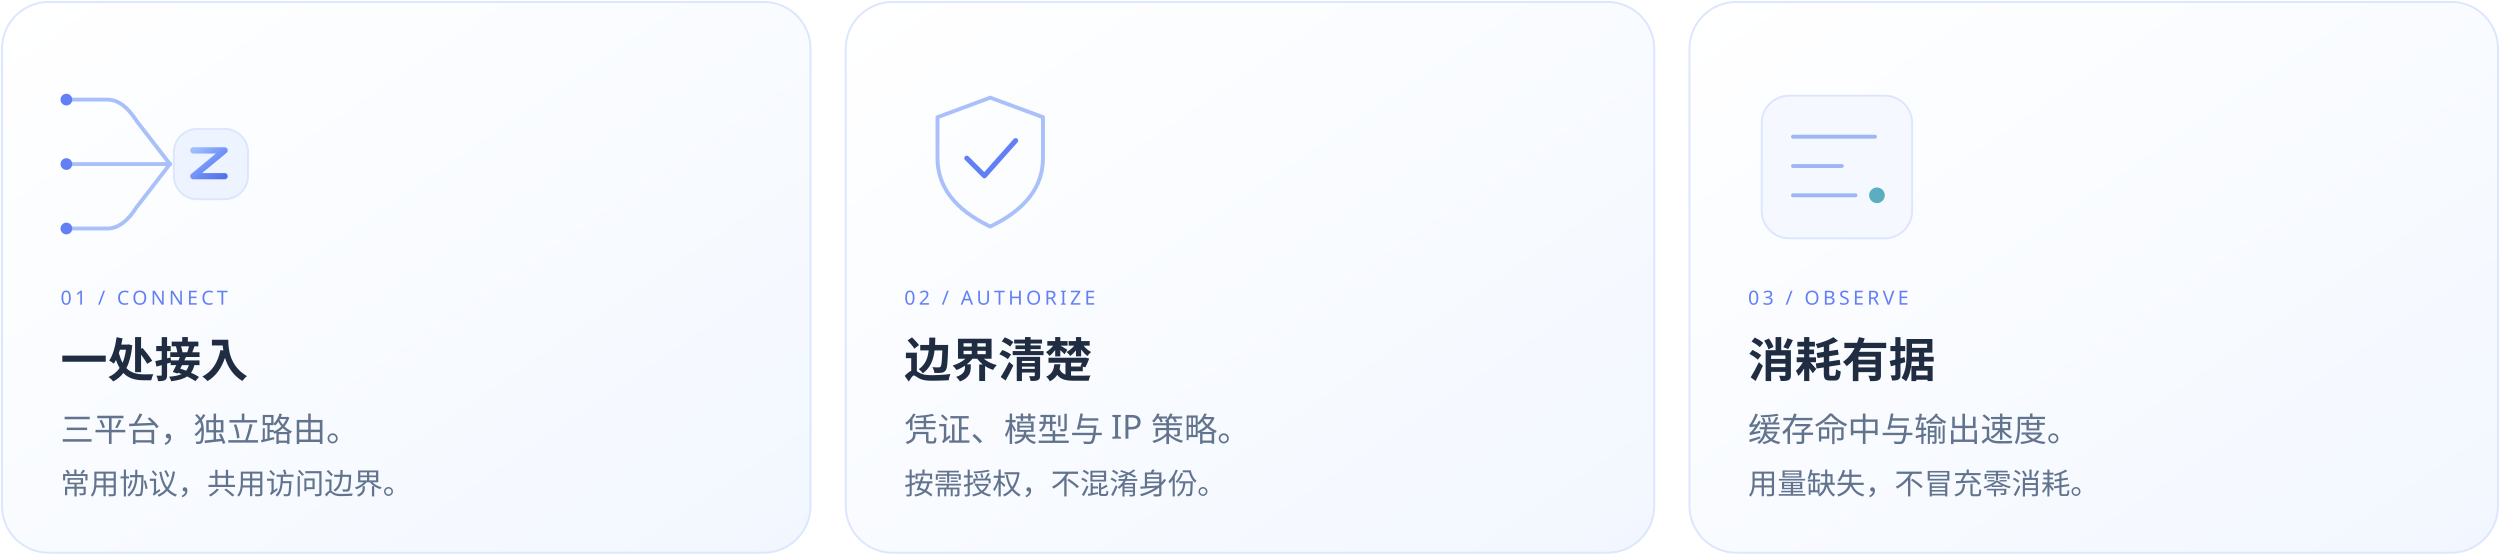
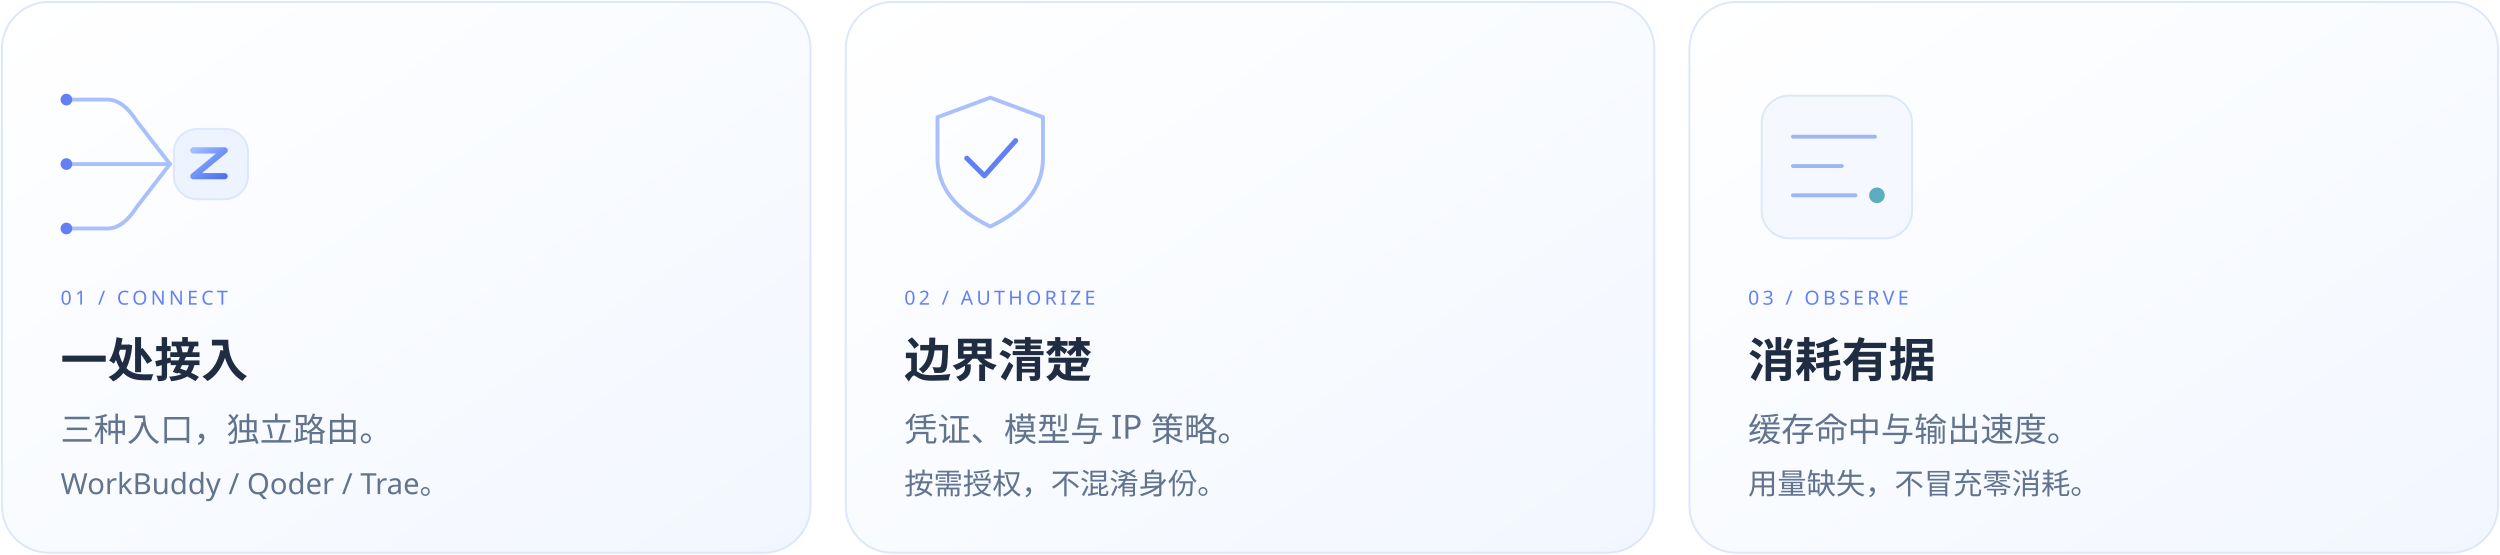
<svg xmlns="http://www.w3.org/2000/svg" width="1280" height="284" viewBox="0 0 1280 284" role="img" aria-labelledby="title desc">
  <defs>
    <linearGradient id="paper" x1="0" y1="0" x2="1" y2="1">
      <stop stop-color="#ffffff" />
      <stop offset="1" stop-color="#f2f7ff" />
    </linearGradient>
    <linearGradient id="blue" x1="0" y1="0" x2="1" y2="1">
      <stop stop-color="#9ebeff" />
      <stop offset=".58" stop-color="#6c8df6" />
      <stop offset="1" stop-color="#5472eb" />
    </linearGradient>
    <radialGradient id="halo">
      <stop stop-color="#dceaff" stop-opacity=".95" />
      <stop offset="1" stop-color="#eaf3ff" stop-opacity="0" />
    </radialGradient>
  </defs>
  <style>@media(prefers-reduced-motion:reduce){.travel{display:none}}</style>
  <rect x="1" y="1" width="414" height="282" rx="24" fill="url(#paper)" stroke="#dce6fc" />
  <g transform="translate(34 48)">
    <path d="M0 3 H21 Q29 3 36 14 L53 36" fill="none" stroke="#a9c0fb" stroke-width="2" stroke-linecap="round" stroke-linejoin="round" />
    <path d="M0 36 H53" fill="none" stroke="#a9c0fb" stroke-width="2" stroke-linecap="round" stroke-linejoin="round" />
    <path d="M0 69 H21 Q29 69 36 58 L53 36" fill="none" stroke="#a9c0fb" stroke-width="2" stroke-linecap="round" stroke-linejoin="round" />
    <rect x="55" y="18" width="38" height="36" rx="12" fill="#edf3ff" stroke="#dce6fc" />
    <g transform="translate(65 29) scale(0.4)">
      <path d="M0 0 H40 L0 33 H40" fill="none" stroke="url(#blue)" stroke-width="8" stroke-linecap="round" stroke-linejoin="round" />
    </g>
    <circle cx="0" cy="3" r="3" fill="#627ff5" />
    <circle cx="0" cy="36" r="3" fill="#627ff5" />
    <circle cx="0" cy="69" r="3" fill="#627ff5" />
  </g>
  <text x="31" y="156" fill="#627ff5" font-family="'Bahnschrift', 'DIN Alternate', 'Microsoft YaHei', 'PingFang SC', sans-serif" font-size="10" font-weight="400" letter-spacing="1.7">01 / CONNECT</text>
  <text x="31" y="193" fill="#202c42" font-family="'Bahnschrift', 'DIN Alternate', 'Microsoft YaHei', 'PingFang SC', sans-serif" font-size="24" font-weight="700">一处接入</text>
-   <text x="31" y="226" fill="#62738e" font-family="'Bahnschrift', 'DIN Alternate', 'Microsoft YaHei', 'PingFang SC', sans-serif" font-size="17" font-weight="400">三平台，独立路由。</text>
-   <text x="31" y="253" fill="#62738e" font-family="'Bahnschrift', 'DIN Alternate', 'Microsoft YaHei', 'PingFang SC', sans-serif" font-size="15" font-weight="400">常用协议，共用访问边界。</text>
+   <text x="31" y="226" fill="#62738e" font-family="'Bahnschrift', 'DIN Alternate', 'Microsoft YaHei', 'PingFang SC', sans-serif" font-size="17" font-weight="400">三种入口，独立路由。</text>
+   <text x="31" y="253" fill="#62738e" font-family="'Bahnschrift', 'DIN Alternate', 'Microsoft YaHei', 'PingFang SC', sans-serif" font-size="15" font-weight="400">WorkBuddy / Qoder / Trae。</text>
  <rect x="433" y="1" width="414" height="282" rx="24" fill="url(#paper)" stroke="#dce6fc" />
  <g transform="translate(490 46)">
    <path d="M17 4 L44 14 V35 Q44 57 17 70 Q-10 57 -10 35 V14 Z" fill="none" stroke="#a9c0fb" stroke-width="2" stroke-linecap="round" stroke-linejoin="round" />
    <path d="M5 35 L14 44 L30 26" fill="none" stroke="#627ff5" stroke-width="2.6" stroke-linecap="round" stroke-linejoin="round" />
  </g>
  <text x="463" y="156" fill="#627ff5" font-family="'Bahnschrift', 'DIN Alternate', 'Microsoft YaHei', 'PingFang SC', sans-serif" font-size="10" font-weight="400" letter-spacing="1.7">02 / AUTHORIZE</text>
  <text x="463" y="193" fill="#202c42" font-family="'Bahnschrift', 'DIN Alternate', 'Microsoft YaHei', 'PingFang SC', sans-serif" font-size="24" font-weight="700">边界清楚</text>
  <text x="463" y="226" fill="#62738e" font-family="'Bahnschrift', 'DIN Alternate', 'Microsoft YaHei', 'PingFang SC', sans-serif" font-size="17" font-weight="400">凭证、模型与 IP 策略。</text>
  <text x="463" y="253" fill="#62738e" font-family="'Bahnschrift', 'DIN Alternate', 'Microsoft YaHei', 'PingFang SC', sans-serif" font-size="15" font-weight="400">按需授权，不混淆身份。</text>
  <rect x="865" y="1" width="414" height="282" rx="24" fill="url(#paper)" stroke="#dce6fc" />
  <g transform="translate(902 47)">
    <rect x="0" y="2" width="77" height="73" rx="14" fill="#f5f8ff" stroke="#dce6fc" />
    <path d="M16 23 H58 M16 38 H41 M16 53 H48" fill="none" stroke="#9eb7f4" stroke-width="2" stroke-linecap="round" stroke-linejoin="round" />
    <circle cx="59" cy="53" r="4" fill="#5aaec0" />
  </g>
  <text x="895" y="156" fill="#627ff5" font-family="'Bahnschrift', 'DIN Alternate', 'Microsoft YaHei', 'PingFang SC', sans-serif" font-size="10" font-weight="400" letter-spacing="1.7">03 / OBSERVE</text>
  <text x="895" y="193" fill="#202c42" font-family="'Bahnschrift', 'DIN Alternate', 'Microsoft YaHei', 'PingFang SC', sans-serif" font-size="24" font-weight="700">消耗有据</text>
  <text x="895" y="226" fill="#62738e" font-family="'Bahnschrift', 'DIN Alternate', 'Microsoft YaHei', 'PingFang SC', sans-serif" font-size="17" font-weight="400">缓存命中与输出速度。</text>
  <text x="895" y="253" fill="#62738e" font-family="'Bahnschrift', 'DIN Alternate', 'Microsoft YaHei', 'PingFang SC', sans-serif" font-size="15" font-weight="400">用量缺失，不冒充零消耗。</text>
</svg>
